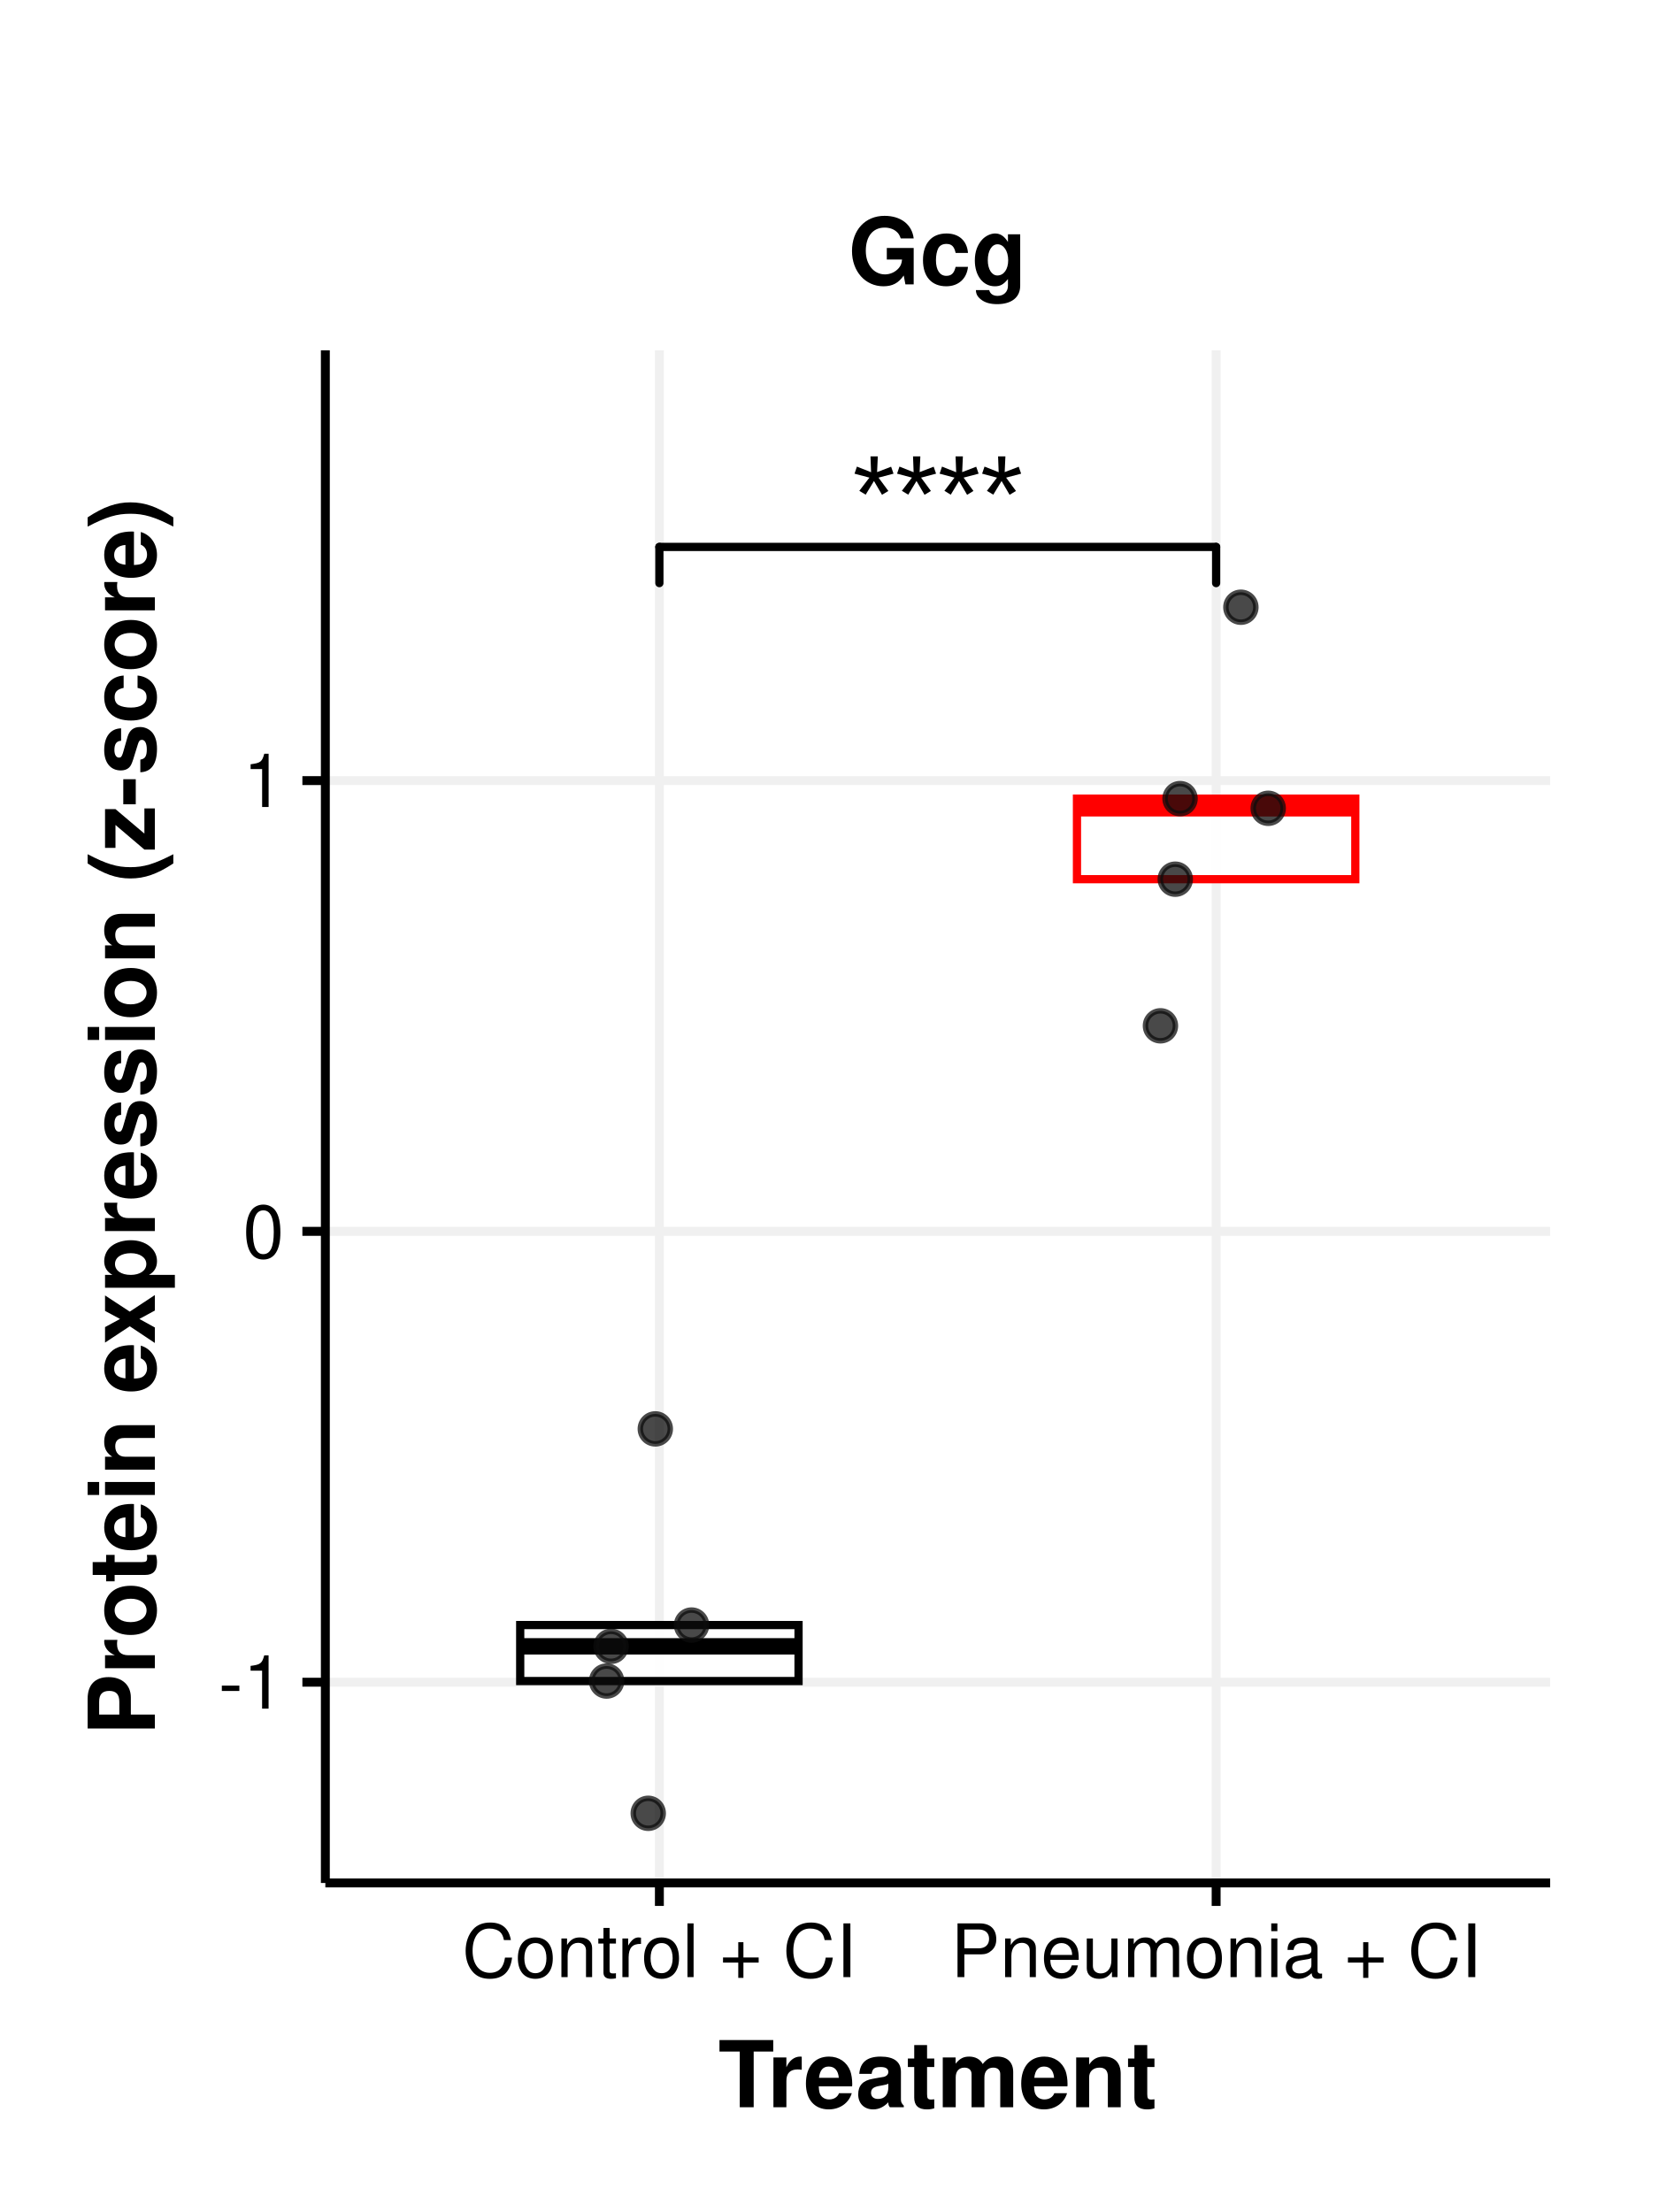
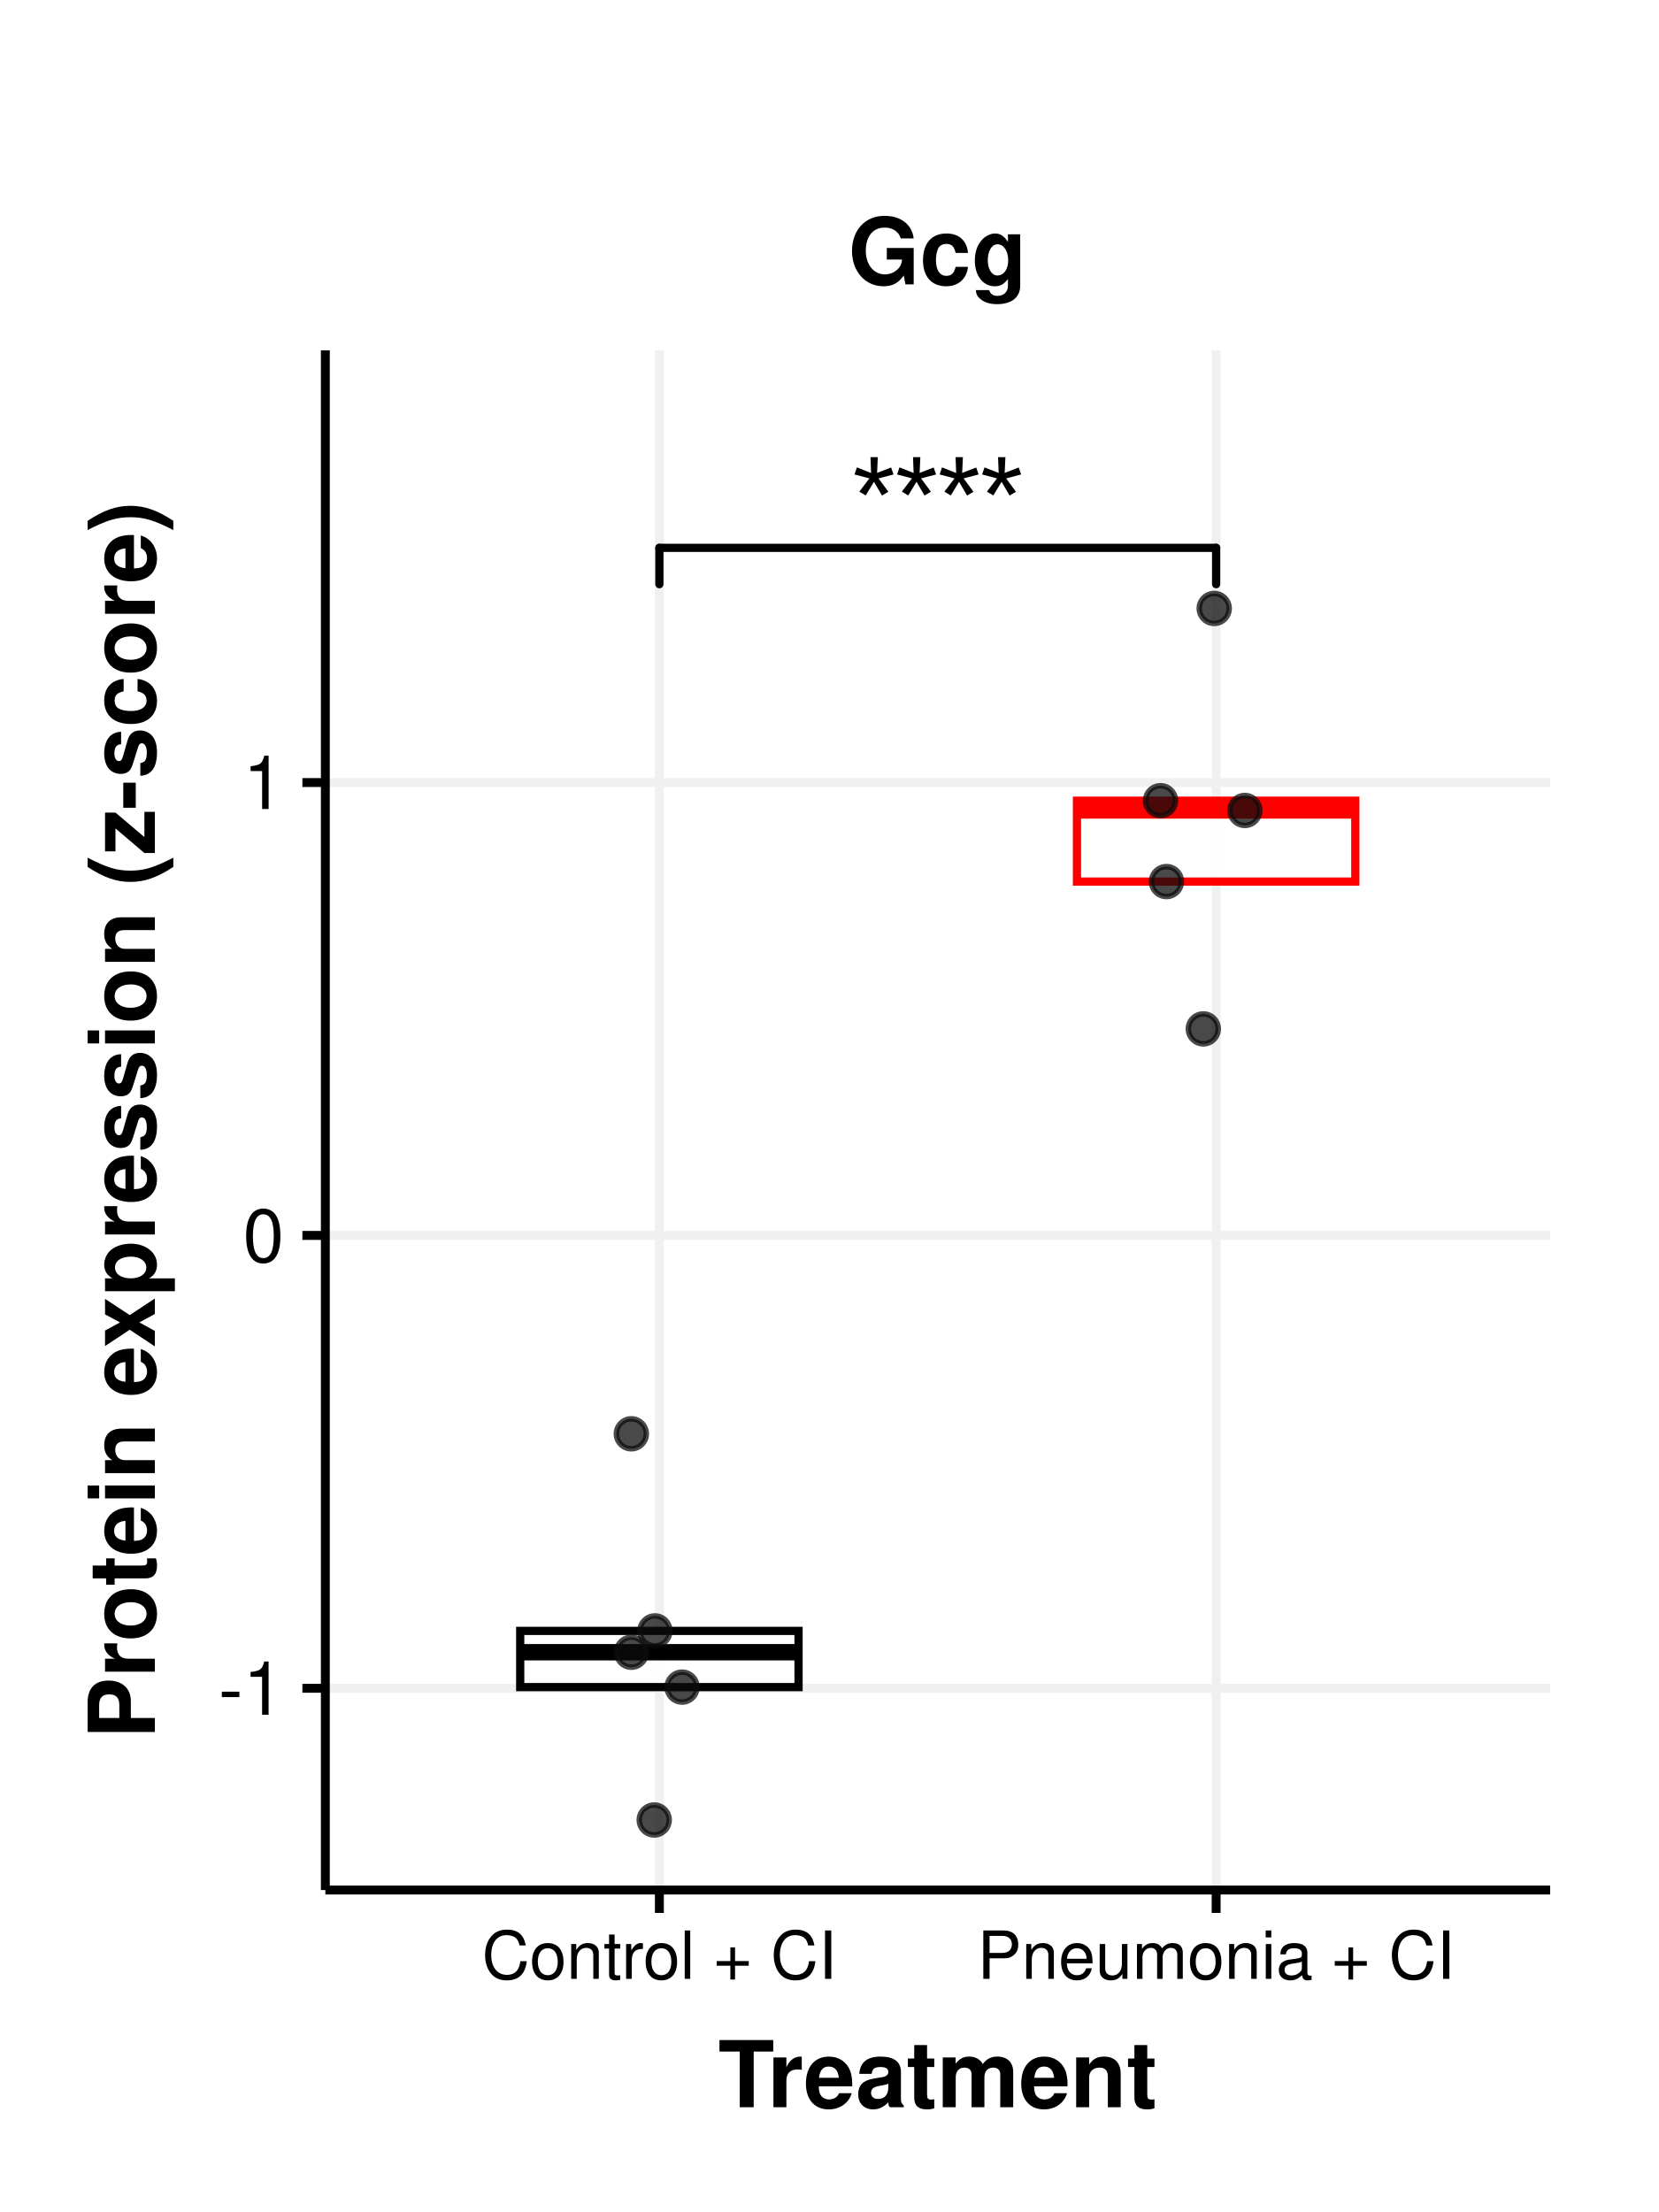
<svg xmlns="http://www.w3.org/2000/svg" class="svglite" width="216.00pt" height="288.00pt" viewBox="0 0 216.00 288.00">
  <defs>
    <style type="text/css">
    .svglite line, .svglite polyline, .svglite polygon, .svglite path, .svglite rect, .svglite circle {
      fill: none;
      stroke: #000000;
      stroke-linecap: round;
      stroke-linejoin: round;
      stroke-miterlimit: 10.00;
    }
    .svglite text {
      white-space: pre;
    }
  </style>
  </defs>
  <rect width="100%" height="100%" style="stroke: none; fill: #FFFFFF;" />
  <defs>
    <clipPath id="cpMC4wMHwyMTYuMDB8MC4wMHwyODguMDA=">
      <rect x="0.00" y="0.00" width="216.00" height="288.00" />
    </clipPath>
  </defs>
  <g clip-path="url(#cpMC4wMHwyMTYuMDB8MC4wMHwyODguMDA=)">
    <rect x="0.00" y="0.00" width="216.00" height="288.00" style="stroke-width: 1.16; stroke: none; fill: #FFFFFF;" />
  </g>
  <defs>
-     <clipPath id="cpNDIuMzZ8MjAxLjgzfDQ1LjYxfDI0NS4xNg==">
-       <rect x="42.36" y="45.61" width="159.46" height="199.55" />
+     <clipPath id="cpNDIuMzZ8MjAxLjgzfDQ1LjYxfDI0Ni4wOA==">
+       <rect x="42.36" y="45.61" width="159.46" height="200.46" />
    </clipPath>
  </defs>
-   <g clip-path="url(#cpNDIuMzZ8MjAxLjgzfDQ1LjYxfDI0NS4xNg==)">
-     <rect x="42.36" y="45.61" width="159.46" height="199.55" style="stroke-width: 1.16; stroke: none; fill: #FFFFFF;" />
-     <polyline points="42.36,219.02 201.83,219.02 " style="stroke-width: 1.16; stroke: #F0F0F0; stroke-linecap: butt;" />
-     <polyline points="42.36,160.32 201.83,160.32 " style="stroke-width: 1.16; stroke: #F0F0F0; stroke-linecap: butt;" />
-     <polyline points="42.36,101.63 201.83,101.63 " style="stroke-width: 1.16; stroke: #F0F0F0; stroke-linecap: butt;" />
-     <polyline points="85.85,245.16 85.85,45.61 " style="stroke-width: 1.16; stroke: #F0F0F0; stroke-linecap: butt;" />
-     <polyline points="158.34,245.16 158.34,45.61 " style="stroke-width: 1.16; stroke: #F0F0F0; stroke-linecap: butt;" />
-     <text x="122.10" y="69.22" text-anchor="middle" style="font-size: 14.23px; font-family: &quot;Arial&quot;;" textLength="22.15px" lengthAdjust="spacingAndGlyphs">****</text>
-     <line x1="85.85" y1="75.92" x2="85.85" y2="71.21" style="stroke-width: 1.07;" />
-     <line x1="85.85" y1="71.21" x2="158.34" y2="71.21" style="stroke-width: 1.07;" />
-     <line x1="158.34" y1="71.21" x2="158.34" y2="75.92" style="stroke-width: 1.07;" />
-     <line x1="85.85" y1="211.58" x2="85.85" y2="211.58" style="stroke-width: 1.07; stroke-linecap: butt;" />
-     <line x1="85.85" y1="218.87" x2="85.85" y2="218.87" style="stroke-width: 1.07; stroke-linecap: butt;" />
-     <polygon points="67.73,211.58 67.73,218.87 103.97,218.87 103.97,211.58 67.73,211.58 " style="stroke-width: 1.07; stroke-linecap: butt; stroke-linejoin: miter; fill: #FFFFFF; fill-opacity: 0.90;" />
-     <line x1="67.73" y1="214.35" x2="103.97" y2="214.35" style="stroke-width: 2.13; stroke-linecap: butt; stroke-linejoin: miter;" />
-     <line x1="158.34" y1="103.98" x2="158.34" y2="103.98" style="stroke-width: 1.07; stroke: #FF0000; stroke-linecap: butt;" />
-     <line x1="158.34" y1="114.47" x2="158.34" y2="114.47" style="stroke-width: 1.07; stroke: #FF0000; stroke-linecap: butt;" />
-     <polygon points="140.22,103.98 140.22,114.47 176.46,114.47 176.46,103.98 140.22,103.98 " style="stroke-width: 1.07; stroke: #FF0000; stroke-linecap: butt; stroke-linejoin: miter; fill: #FFFFFF; fill-opacity: 0.90;" />
-     <line x1="140.22" y1="105.24" x2="176.46" y2="105.24" style="stroke-width: 2.13; stroke: #FF0000; stroke-linecap: butt; stroke-linejoin: miter;" />
-     <circle cx="84.40" cy="236.09" r="1.95" style="stroke-width: 0.71; stroke: #0D0D0D; stroke-opacity: 0.75; fill: #0D0D0D; fill-opacity: 0.75;" />
-     <circle cx="79.56" cy="214.35" r="1.95" style="stroke-width: 0.71; stroke: #0D0D0D; stroke-opacity: 0.75; fill: #0D0D0D; fill-opacity: 0.75;" />
-     <circle cx="90.04" cy="211.58" r="1.95" style="stroke-width: 0.71; stroke: #0D0D0D; stroke-opacity: 0.75; fill: #0D0D0D; fill-opacity: 0.75;" />
-     <circle cx="78.98" cy="218.87" r="1.95" style="stroke-width: 0.71; stroke: #0D0D0D; stroke-opacity: 0.75; fill: #0D0D0D; fill-opacity: 0.75;" />
-     <circle cx="85.32" cy="186.04" r="1.95" style="stroke-width: 0.71; stroke: #0D0D0D; stroke-opacity: 0.75; fill: #0D0D0D; fill-opacity: 0.75;" />
-     <circle cx="153.64" cy="103.98" r="1.95" style="stroke-width: 0.71; stroke: #0D0D0D; stroke-opacity: 0.75; fill: #0D0D0D; fill-opacity: 0.75;" />
-     <circle cx="151.09" cy="133.56" r="1.95" style="stroke-width: 0.71; stroke: #0D0D0D; stroke-opacity: 0.75; fill: #0D0D0D; fill-opacity: 0.75;" />
-     <circle cx="161.56" cy="79.06" r="1.95" style="stroke-width: 0.71; stroke: #0D0D0D; stroke-opacity: 0.75; fill: #0D0D0D; fill-opacity: 0.75;" />
-     <circle cx="165.12" cy="105.24" r="1.95" style="stroke-width: 0.71; stroke: #0D0D0D; stroke-opacity: 0.75; fill: #0D0D0D; fill-opacity: 0.75;" />
-     <circle cx="153.02" cy="114.47" r="1.95" style="stroke-width: 0.71; stroke: #0D0D0D; stroke-opacity: 0.75; fill: #0D0D0D; fill-opacity: 0.75;" />
-     <rect x="42.36" y="45.61" width="159.46" height="199.55" style="stroke-width: 1.16; stroke: none;" />
+   <g clip-path="url(#cpNDIuMzZ8MjAxLjgzfDQ1LjYxfDI0Ni4wOA==)">
+     <rect x="42.36" y="45.61" width="159.46" height="200.46" style="stroke-width: 1.16; stroke: none; fill: #FFFFFF;" />
+     <polyline points="42.36,219.81 201.83,219.81 " style="stroke-width: 1.16; stroke: #F0F0F0; stroke-linecap: butt;" />
+     <polyline points="42.36,160.85 201.83,160.85 " style="stroke-width: 1.16; stroke: #F0F0F0; stroke-linecap: butt;" />
+     <polyline points="42.36,101.89 201.83,101.89 " style="stroke-width: 1.16; stroke: #F0F0F0; stroke-linecap: butt;" />
+     <polyline points="85.85,246.08 85.85,45.61 " style="stroke-width: 1.16; stroke: #F0F0F0; stroke-linecap: butt;" />
+     <polyline points="158.34,246.08 158.34,45.61 " style="stroke-width: 1.16; stroke: #F0F0F0; stroke-linecap: butt;" />
+     <text x="122.10" y="69.32" text-anchor="middle" style="font-size: 14.23px; font-family: &quot;Arial&quot;;" textLength="22.15px" lengthAdjust="spacingAndGlyphs">****</text>
+     <line x1="85.85" y1="76.06" x2="85.85" y2="71.33" style="stroke-width: 1.07;" />
+     <line x1="85.85" y1="71.33" x2="158.34" y2="71.33" style="stroke-width: 1.07;" />
+     <line x1="158.34" y1="71.33" x2="158.34" y2="76.06" style="stroke-width: 1.07;" />
+     <line x1="85.85" y1="212.34" x2="85.85" y2="212.34" style="stroke-width: 1.07; stroke-linecap: butt;" />
+     <line x1="85.85" y1="219.66" x2="85.85" y2="219.66" style="stroke-width: 1.07; stroke-linecap: butt;" />
+     <polygon points="67.73,212.34 67.73,219.66 103.97,219.66 103.97,212.34 67.73,212.34 " style="stroke-width: 1.07; stroke-linecap: butt; stroke-linejoin: miter; fill: #FFFFFF; fill-opacity: 0.90;" />
+     <line x1="67.73" y1="215.12" x2="103.97" y2="215.12" style="stroke-width: 2.13; stroke-linecap: butt; stroke-linejoin: miter;" />
+     <line x1="158.34" y1="104.25" x2="158.34" y2="104.25" style="stroke-width: 1.07; stroke: #FF0000; stroke-linecap: butt;" />
+     <line x1="158.34" y1="114.78" x2="158.34" y2="114.78" style="stroke-width: 1.07; stroke: #FF0000; stroke-linecap: butt;" />
+     <polygon points="140.22,104.25 140.22,114.78 176.46,114.78 176.46,104.25 140.22,104.25 " style="stroke-width: 1.07; stroke: #FF0000; stroke-linecap: butt; stroke-linejoin: miter; fill: #FFFFFF; fill-opacity: 0.90;" />
+     <line x1="140.22" y1="105.52" x2="176.46" y2="105.52" style="stroke-width: 2.13; stroke: #FF0000; stroke-linecap: butt; stroke-linejoin: miter;" />
+     <circle cx="85.18" cy="236.96" r="1.95" style="stroke-width: 0.71; stroke: #0D0D0D; stroke-opacity: 0.75; fill: #0D0D0D; fill-opacity: 0.75;" />
+     <circle cx="82.21" cy="215.12" r="1.95" style="stroke-width: 0.71; stroke: #0D0D0D; stroke-opacity: 0.75; fill: #0D0D0D; fill-opacity: 0.75;" />
+     <circle cx="85.27" cy="212.34" r="1.95" style="stroke-width: 0.71; stroke: #0D0D0D; stroke-opacity: 0.75; fill: #0D0D0D; fill-opacity: 0.75;" />
+     <circle cx="88.80" cy="219.66" r="1.95" style="stroke-width: 0.71; stroke: #0D0D0D; stroke-opacity: 0.75; fill: #0D0D0D; fill-opacity: 0.75;" />
+     <circle cx="82.20" cy="186.68" r="1.95" style="stroke-width: 0.71; stroke: #0D0D0D; stroke-opacity: 0.75; fill: #0D0D0D; fill-opacity: 0.75;" />
+     <circle cx="151.10" cy="104.25" r="1.95" style="stroke-width: 0.71; stroke: #0D0D0D; stroke-opacity: 0.75; fill: #0D0D0D; fill-opacity: 0.75;" />
+     <circle cx="156.67" cy="133.96" r="1.95" style="stroke-width: 0.71; stroke: #0D0D0D; stroke-opacity: 0.75; fill: #0D0D0D; fill-opacity: 0.75;" />
+     <circle cx="158.09" cy="79.22" r="1.95" style="stroke-width: 0.71; stroke: #0D0D0D; stroke-opacity: 0.75; fill: #0D0D0D; fill-opacity: 0.75;" />
+     <circle cx="162.08" cy="105.52" r="1.95" style="stroke-width: 0.71; stroke: #0D0D0D; stroke-opacity: 0.75; fill: #0D0D0D; fill-opacity: 0.75;" />
+     <circle cx="151.87" cy="114.78" r="1.95" style="stroke-width: 0.71; stroke: #0D0D0D; stroke-opacity: 0.75; fill: #0D0D0D; fill-opacity: 0.75;" />
+     <rect x="42.36" y="45.61" width="159.46" height="200.46" style="stroke-width: 1.16; stroke: none;" />
  </g>
  <g clip-path="url(#cpMC4wMHwyMTYuMDB8MC4wMHwyODguMDA=)">
-     <polyline points="42.36,245.16 42.36,45.61 " style="stroke-width: 1.16; stroke-linecap: butt;" />
-     <text x="36.98" y="222.46" text-anchor="end" style="font-size: 9.60px; font-family: &quot;Helvetica&quot;;" textLength="8.53px" lengthAdjust="spacingAndGlyphs">-1</text>
-     <text x="36.98" y="163.77" text-anchor="end" style="font-size: 9.60px; font-family: &quot;Helvetica&quot;;" textLength="5.34px" lengthAdjust="spacingAndGlyphs">0</text>
-     <text x="36.98" y="105.07" text-anchor="end" style="font-size: 9.60px; font-family: &quot;Helvetica&quot;;" textLength="5.34px" lengthAdjust="spacingAndGlyphs">1</text>
-     <polyline points="39.37,219.02 42.36,219.02 " style="stroke-width: 1.16; stroke-linecap: butt;" />
-     <polyline points="39.37,160.32 42.36,160.32 " style="stroke-width: 1.16; stroke-linecap: butt;" />
-     <polyline points="39.37,101.63 42.36,101.63 " style="stroke-width: 1.16; stroke-linecap: butt;" />
-     <polyline points="42.36,245.16 201.83,245.16 " style="stroke-width: 1.16; stroke-linecap: butt;" />
-     <polyline points="85.85,248.15 85.85,245.16 " style="stroke-width: 1.16; stroke-linecap: butt;" />
-     <polyline points="158.34,248.15 158.34,245.16 " style="stroke-width: 1.16; stroke-linecap: butt;" />
-     <text x="85.85" y="257.42" text-anchor="middle" style="font-size: 9.60px; font-family: &quot;Helvetica&quot;;" textLength="51.44px" lengthAdjust="spacingAndGlyphs">Control + CI</text>
-     <text x="158.34" y="257.42" text-anchor="middle" style="font-size: 9.60px; font-family: &quot;Helvetica&quot;;" textLength="69.06px" lengthAdjust="spacingAndGlyphs">Pneumonia + CI</text>
+     <polyline points="42.36,246.08 42.36,45.61 " style="stroke-width: 1.16; stroke-linecap: butt;" />
+     <text x="36.98" y="223.26" text-anchor="end" style="font-size: 9.60px; font-family: &quot;Helvetica&quot;;" textLength="8.53px" lengthAdjust="spacingAndGlyphs">-1</text>
+     <text x="36.98" y="164.29" text-anchor="end" style="font-size: 9.60px; font-family: &quot;Helvetica&quot;;" textLength="5.34px" lengthAdjust="spacingAndGlyphs">0</text>
+     <text x="36.98" y="105.33" text-anchor="end" style="font-size: 9.60px; font-family: &quot;Helvetica&quot;;" textLength="5.34px" lengthAdjust="spacingAndGlyphs">1</text>
+     <polyline points="39.37,219.81 42.36,219.81 " style="stroke-width: 1.16; stroke-linecap: butt;" />
+     <polyline points="39.37,160.85 42.36,160.85 " style="stroke-width: 1.16; stroke-linecap: butt;" />
+     <polyline points="39.37,101.89 42.36,101.89 " style="stroke-width: 1.16; stroke-linecap: butt;" />
+     <polyline points="42.36,246.08 201.83,246.08 " style="stroke-width: 1.16; stroke-linecap: butt;" />
+     <polyline points="85.85,249.06 85.85,246.08 " style="stroke-width: 1.16; stroke-linecap: butt;" />
+     <polyline points="158.34,249.06 158.34,246.08 " style="stroke-width: 1.16; stroke-linecap: butt;" />
+     <text x="85.85" y="257.64" text-anchor="middle" style="font-size: 8.64px; font-family: &quot;Helvetica&quot;;" textLength="46.26px" lengthAdjust="spacingAndGlyphs">Control + CI</text>
+     <text x="158.34" y="257.64" text-anchor="middle" style="font-size: 8.64px; font-family: &quot;Helvetica&quot;;" textLength="62.09px" lengthAdjust="spacingAndGlyphs">Pneumonia + CI</text>
    <text x="122.10" y="274.36" text-anchor="middle" style="font-size: 12.00px; font-weight: bold; font-family: &quot;Helvetica&quot;;" textLength="58.02px" lengthAdjust="spacingAndGlyphs">Treatment</text>
-     <text transform="translate(20.16,145.39) rotate(-90)" text-anchor="middle" style="font-size: 12.00px; font-weight: bold; font-family: &quot;Helvetica&quot;;" textLength="161.39px" lengthAdjust="spacingAndGlyphs">Protein expression (z-score)</text>
+     <text transform="translate(20.16,145.84) rotate(-90)" text-anchor="middle" style="font-size: 12.00px; font-weight: bold; font-family: &quot;Helvetica&quot;;" textLength="161.39px" lengthAdjust="spacingAndGlyphs">Protein expression (z-score)</text>
    <text x="122.10" y="36.99" text-anchor="middle" style="font-size: 12.00px; font-weight: bold; font-family: &quot;Helvetica&quot;;" textLength="23.34px" lengthAdjust="spacingAndGlyphs">Gcg</text>
  </g>
</svg>
